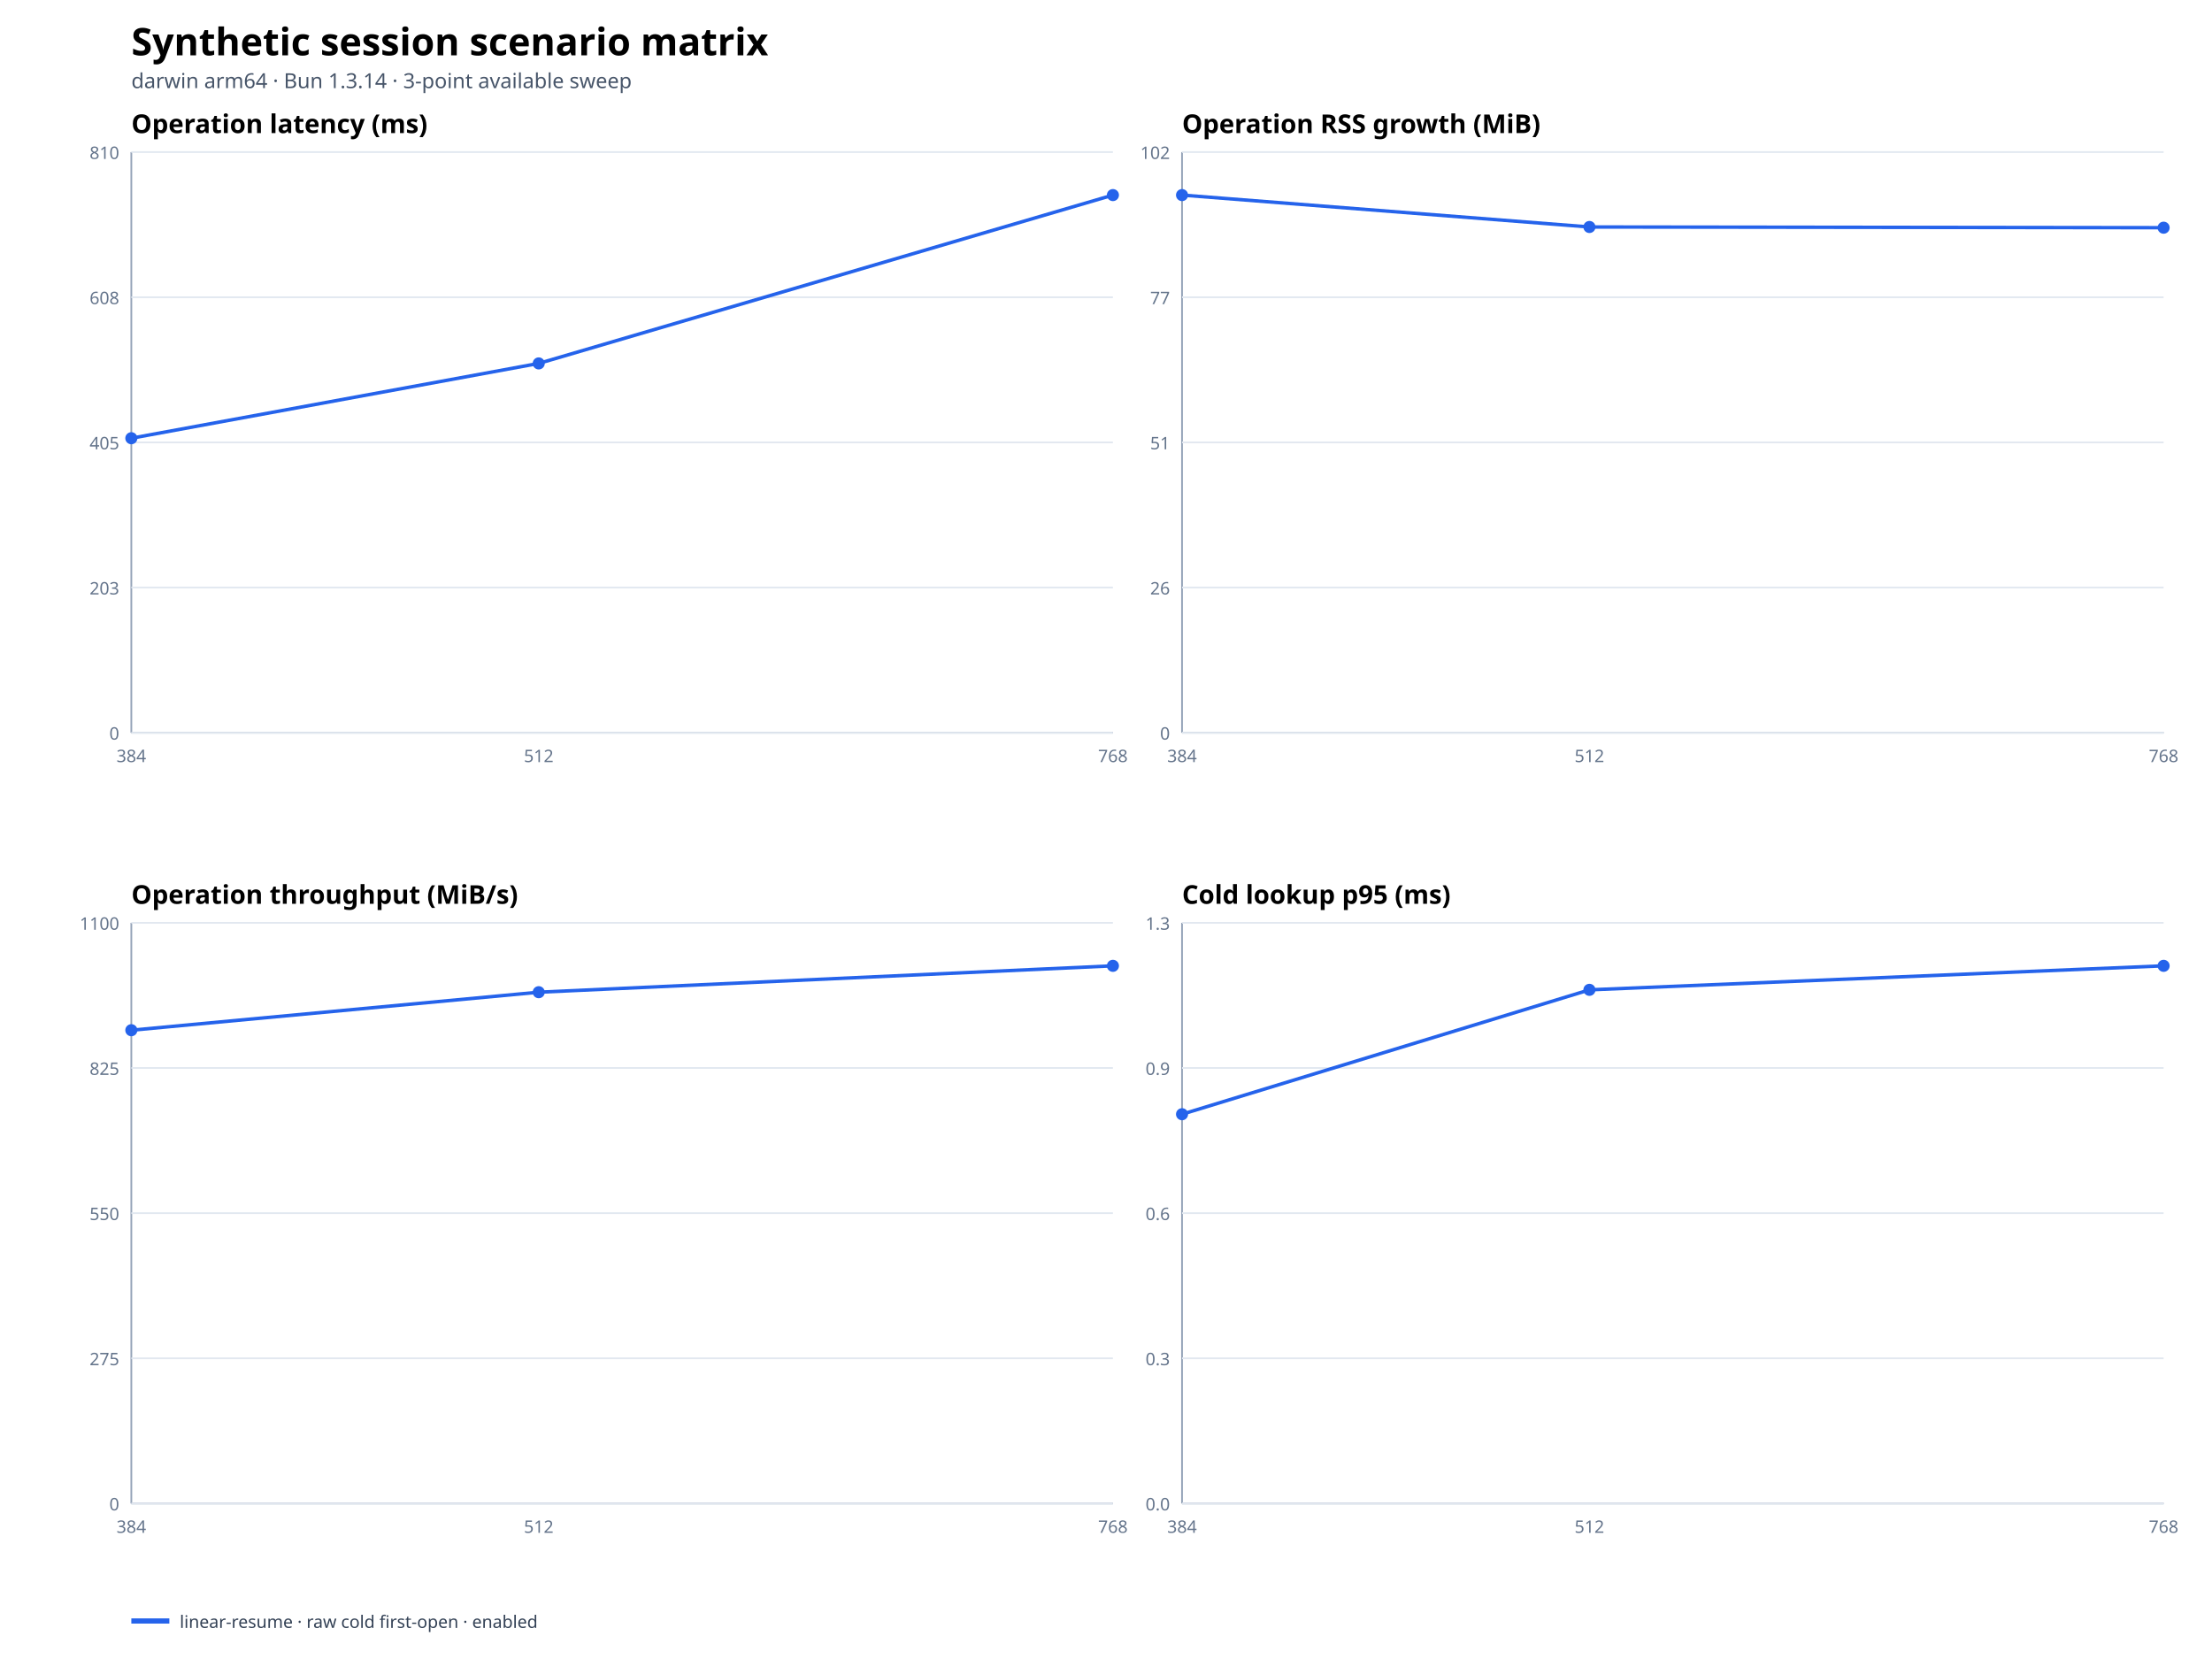
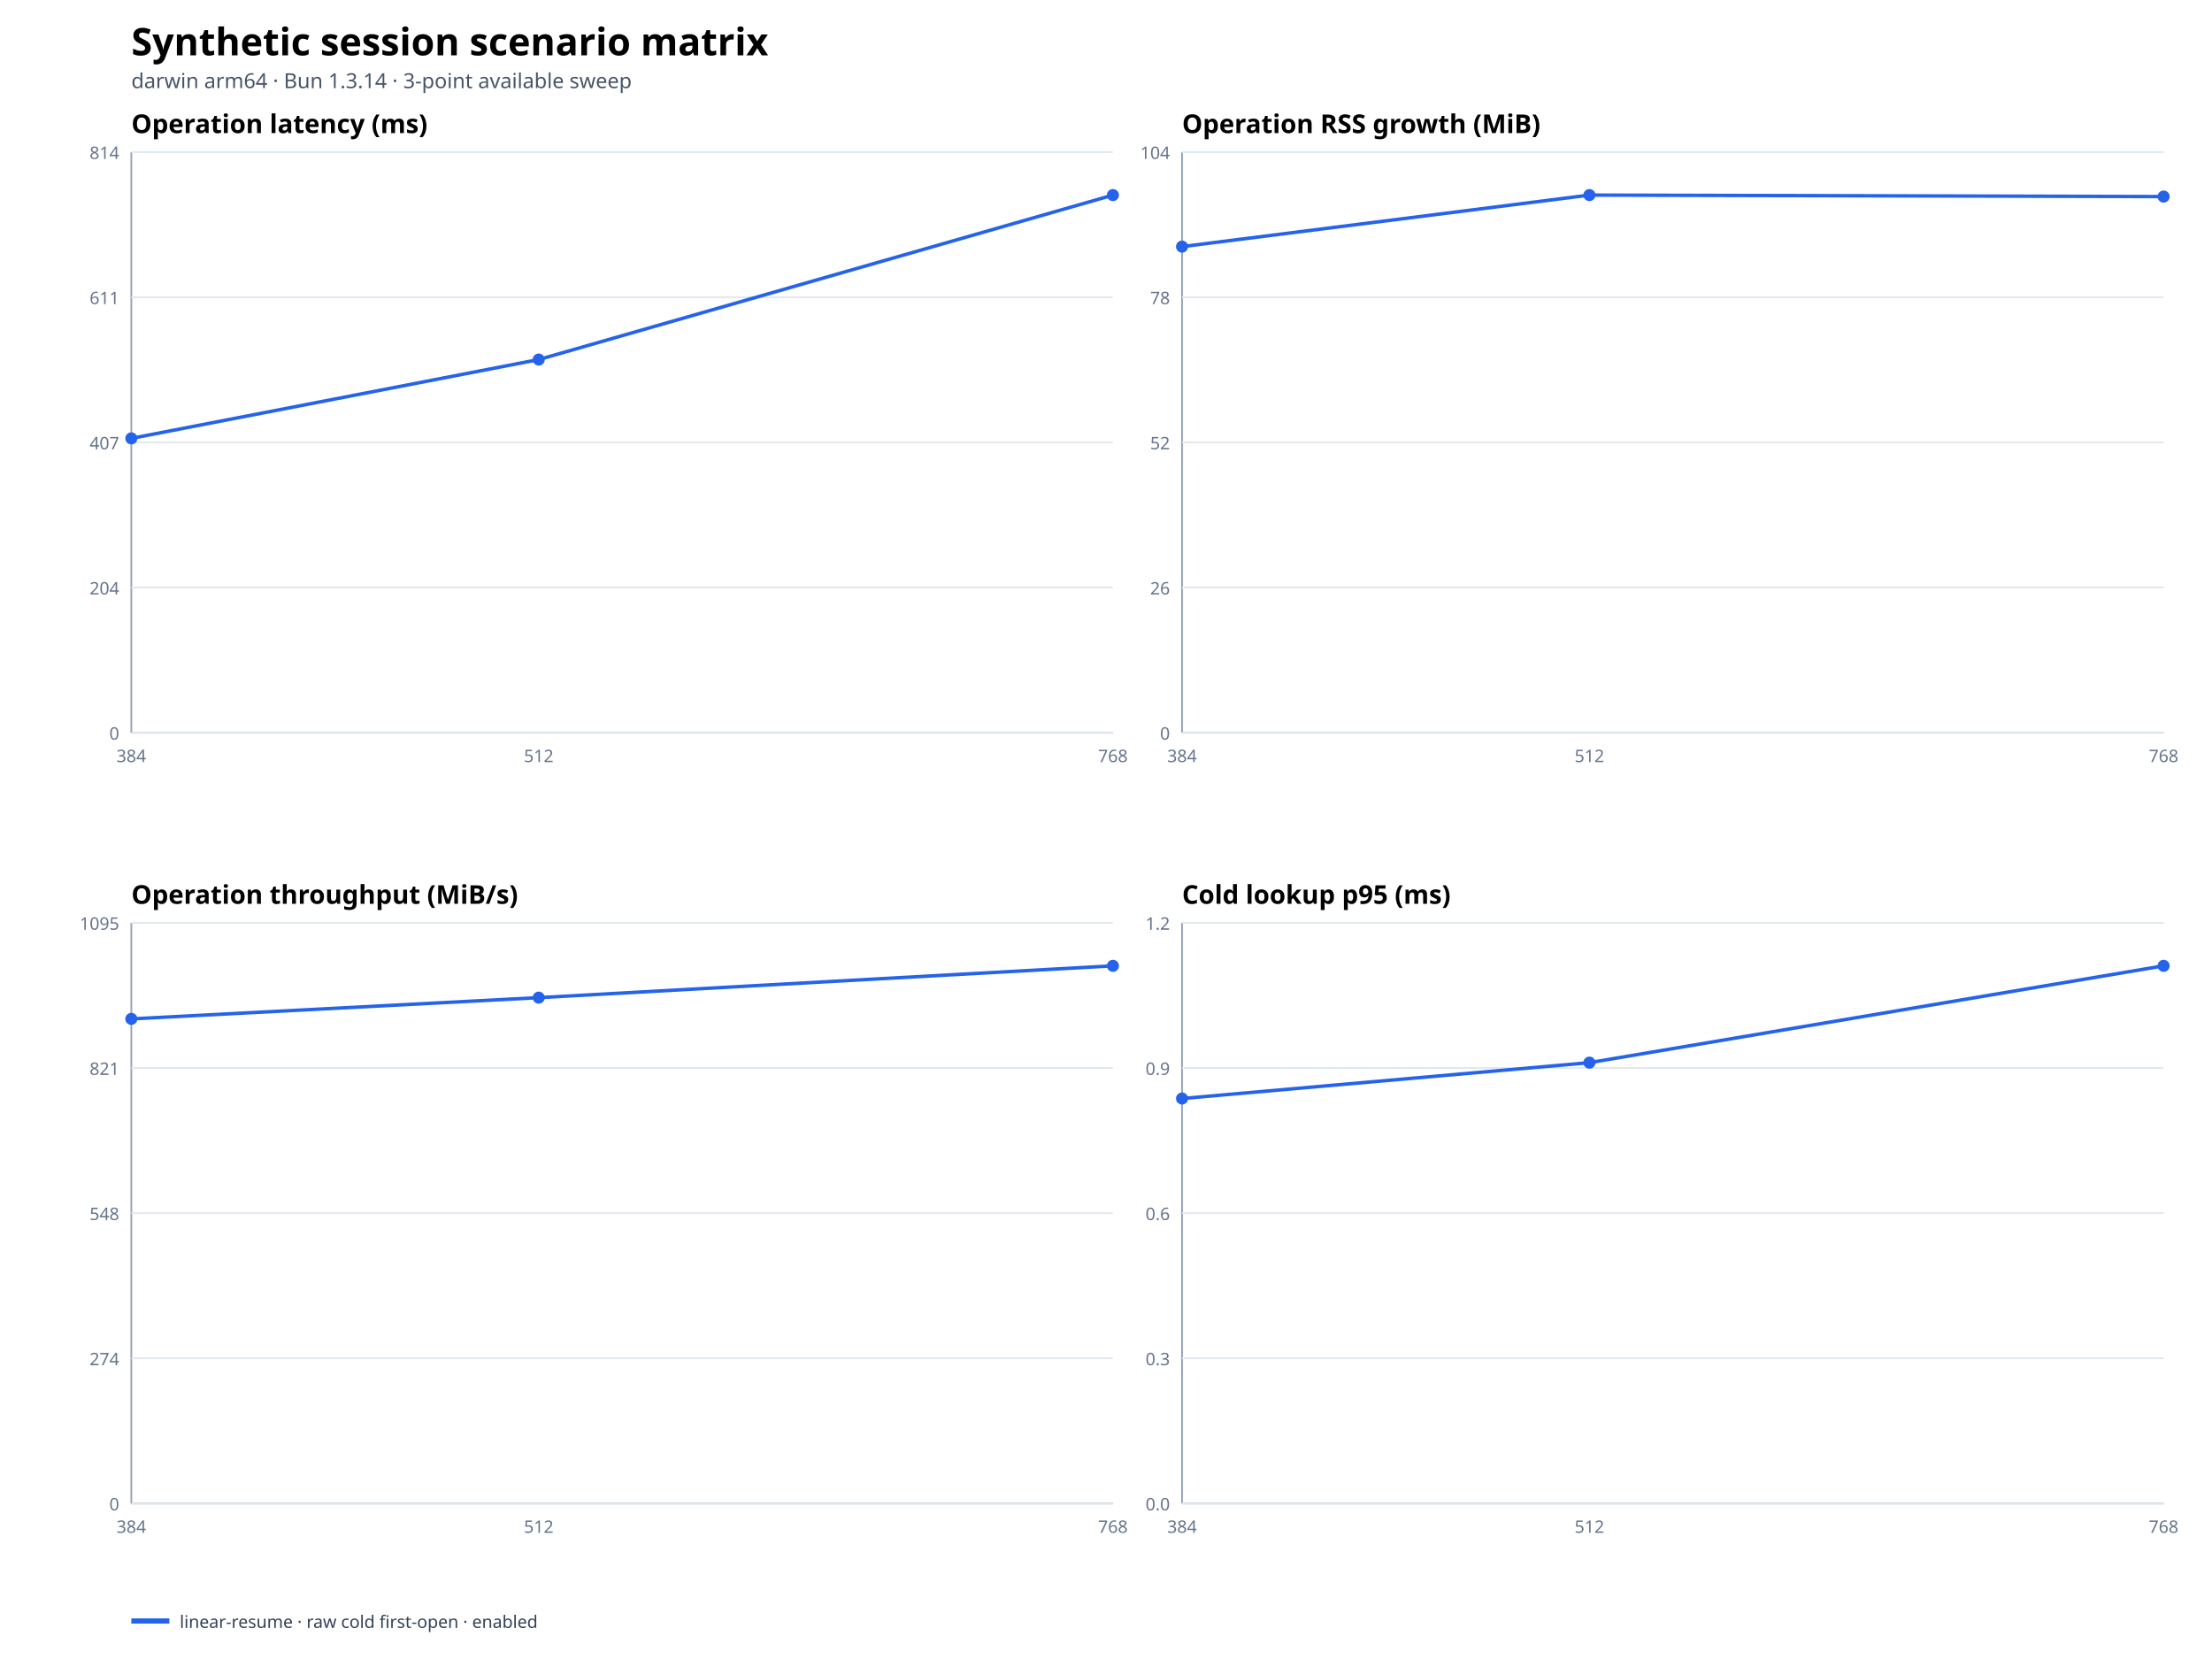
<svg xmlns="http://www.w3.org/2000/svg" width="1280" height="960" viewBox="0 0 1280 960">
  <rect width="100%" height="100%" fill="#ffffff" />
  <text x="76" y="32" font-family="system-ui,sans-serif" font-size="22" font-weight="700">Synthetic session scenario matrix</text>
  <text x="76" y="51" font-family="system-ui,sans-serif" font-size="12" fill="#475569">darwin arm64 · Bun 1.3.14 · 3-point available sweep</text>
  <text x="76" y="77" font-family="system-ui,sans-serif" font-size="15" font-weight="650">Operation latency (ms)</text>
  <line x1="76" y1="424" x2="644" y2="424" stroke="#94a3b8" />
  <line x1="76" y1="88" x2="76" y2="424" stroke="#94a3b8" />
  <line x1="76" y1="424" x2="644" y2="424" stroke="#e2e8f0" />
  <text x="69" y="428" text-anchor="end" font-family="system-ui,sans-serif" font-size="10" fill="#64748b">0</text>
  <line x1="76" y1="340" x2="644" y2="340" stroke="#e2e8f0" />
-   <text x="69" y="344" text-anchor="end" font-family="system-ui,sans-serif" font-size="10" fill="#64748b">203</text>
+   <text x="69" y="344" text-anchor="end" font-family="system-ui,sans-serif" font-size="10" fill="#64748b">204</text>
  <line x1="76" y1="256" x2="644" y2="256" stroke="#e2e8f0" />
-   <text x="69" y="260" text-anchor="end" font-family="system-ui,sans-serif" font-size="10" fill="#64748b">405</text>
+   <text x="69" y="260" text-anchor="end" font-family="system-ui,sans-serif" font-size="10" fill="#64748b">407</text>
  <line x1="76" y1="172" x2="644" y2="172" stroke="#e2e8f0" />
-   <text x="69" y="176" text-anchor="end" font-family="system-ui,sans-serif" font-size="10" fill="#64748b">608</text>
+   <text x="69" y="176" text-anchor="end" font-family="system-ui,sans-serif" font-size="10" fill="#64748b">611</text>
  <line x1="76" y1="88" x2="644" y2="88" stroke="#e2e8f0" />
-   <text x="69" y="92" text-anchor="end" font-family="system-ui,sans-serif" font-size="10" fill="#64748b">810</text>
+   <text x="69" y="92" text-anchor="end" font-family="system-ui,sans-serif" font-size="10" fill="#64748b">814</text>
  <text x="76" y="441" text-anchor="middle" font-family="system-ui,sans-serif" font-size="10" fill="#64748b">384</text>
  <text x="311.741" y="441" text-anchor="middle" font-family="system-ui,sans-serif" font-size="10" fill="#64748b">512</text>
  <text x="644" y="441" text-anchor="middle" font-family="system-ui,sans-serif" font-size="10" fill="#64748b">768</text>
-   <polyline fill="none" stroke="#2563eb" stroke-width="2" points="76,253.582 311.741,210.296 644,112.889" />
-   <circle cx="76" cy="253.582" r="3.5" fill="#2563eb" />
-   <circle cx="311.741" cy="210.296" r="3.5" fill="#2563eb" />
+   <polyline fill="none" stroke="#2563eb" stroke-width="2" points="76,253.672 311.741,208.061 644,112.889" />
+   <circle cx="76" cy="253.672" r="3.5" fill="#2563eb" />
+   <circle cx="311.741" cy="208.061" r="3.5" fill="#2563eb" />
  <circle cx="644" cy="112.889" r="3.5" fill="#2563eb" />
  <text x="684" y="77" font-family="system-ui,sans-serif" font-size="15" font-weight="650">Operation RSS growth (MiB)</text>
  <line x1="684" y1="424" x2="1252" y2="424" stroke="#94a3b8" />
  <line x1="684" y1="88" x2="684" y2="424" stroke="#94a3b8" />
  <line x1="684" y1="424" x2="1252" y2="424" stroke="#e2e8f0" />
  <text x="677" y="428" text-anchor="end" font-family="system-ui,sans-serif" font-size="10" fill="#64748b">0</text>
  <line x1="684" y1="340" x2="1252" y2="340" stroke="#e2e8f0" />
  <text x="677" y="344" text-anchor="end" font-family="system-ui,sans-serif" font-size="10" fill="#64748b">26</text>
  <line x1="684" y1="256" x2="1252" y2="256" stroke="#e2e8f0" />
-   <text x="677" y="260" text-anchor="end" font-family="system-ui,sans-serif" font-size="10" fill="#64748b">51</text>
+   <text x="677" y="260" text-anchor="end" font-family="system-ui,sans-serif" font-size="10" fill="#64748b">52</text>
  <line x1="684" y1="172" x2="1252" y2="172" stroke="#e2e8f0" />
-   <text x="677" y="176" text-anchor="end" font-family="system-ui,sans-serif" font-size="10" fill="#64748b">77</text>
+   <text x="677" y="176" text-anchor="end" font-family="system-ui,sans-serif" font-size="10" fill="#64748b">78</text>
  <line x1="684" y1="88" x2="1252" y2="88" stroke="#e2e8f0" />
-   <text x="677" y="92" text-anchor="end" font-family="system-ui,sans-serif" font-size="10" fill="#64748b">102</text>
+   <text x="677" y="92" text-anchor="end" font-family="system-ui,sans-serif" font-size="10" fill="#64748b">104</text>
  <text x="684" y="441" text-anchor="middle" font-family="system-ui,sans-serif" font-size="10" fill="#64748b">384</text>
  <text x="919.741" y="441" text-anchor="middle" font-family="system-ui,sans-serif" font-size="10" fill="#64748b">512</text>
  <text x="1252" y="441" text-anchor="middle" font-family="system-ui,sans-serif" font-size="10" fill="#64748b">768</text>
-   <polyline fill="none" stroke="#2563eb" stroke-width="2" points="684,112.889 919.741,131.347 1252,131.758" />
-   <circle cx="684" cy="112.889" r="3.5" fill="#2563eb" />
-   <circle cx="919.741" cy="131.347" r="3.5" fill="#2563eb" />
-   <circle cx="1252" cy="131.758" r="3.5" fill="#2563eb" />
+   <polyline fill="none" stroke="#2563eb" stroke-width="2" points="684,142.707 919.741,112.889 1252,113.751" />
+   <circle cx="684" cy="142.707" r="3.5" fill="#2563eb" />
+   <circle cx="919.741" cy="112.889" r="3.5" fill="#2563eb" />
+   <circle cx="1252" cy="113.751" r="3.5" fill="#2563eb" />
  <text x="76" y="523" font-family="system-ui,sans-serif" font-size="15" font-weight="650">Operation throughput (MiB/s)</text>
  <line x1="76" y1="870" x2="644" y2="870" stroke="#94a3b8" />
  <line x1="76" y1="534" x2="76" y2="870" stroke="#94a3b8" />
  <line x1="76" y1="870" x2="644" y2="870" stroke="#e2e8f0" />
  <text x="69" y="874" text-anchor="end" font-family="system-ui,sans-serif" font-size="10" fill="#64748b">0</text>
  <line x1="76" y1="786" x2="644" y2="786" stroke="#e2e8f0" />
-   <text x="69" y="790" text-anchor="end" font-family="system-ui,sans-serif" font-size="10" fill="#64748b">275</text>
+   <text x="69" y="790" text-anchor="end" font-family="system-ui,sans-serif" font-size="10" fill="#64748b">274</text>
  <line x1="76" y1="702" x2="644" y2="702" stroke="#e2e8f0" />
-   <text x="69" y="706" text-anchor="end" font-family="system-ui,sans-serif" font-size="10" fill="#64748b">550</text>
+   <text x="69" y="706" text-anchor="end" font-family="system-ui,sans-serif" font-size="10" fill="#64748b">548</text>
  <line x1="76" y1="618" x2="644" y2="618" stroke="#e2e8f0" />
-   <text x="69" y="622" text-anchor="end" font-family="system-ui,sans-serif" font-size="10" fill="#64748b">825</text>
+   <text x="69" y="622" text-anchor="end" font-family="system-ui,sans-serif" font-size="10" fill="#64748b">821</text>
  <line x1="76" y1="534" x2="644" y2="534" stroke="#e2e8f0" />
-   <text x="69" y="538" text-anchor="end" font-family="system-ui,sans-serif" font-size="10" fill="#64748b">1100</text>
+   <text x="69" y="538" text-anchor="end" font-family="system-ui,sans-serif" font-size="10" fill="#64748b">1095</text>
  <text x="76" y="887" text-anchor="middle" font-family="system-ui,sans-serif" font-size="10" fill="#64748b">384</text>
  <text x="311.741" y="887" text-anchor="middle" font-family="system-ui,sans-serif" font-size="10" fill="#64748b">512</text>
  <text x="644" y="887" text-anchor="middle" font-family="system-ui,sans-serif" font-size="10" fill="#64748b">768</text>
-   <polyline fill="none" stroke="#2563eb" stroke-width="2" points="76,596.144 311.741,574.148 644,558.889" />
-   <circle cx="76" cy="596.144" r="3.5" fill="#2563eb" />
-   <circle cx="311.741" cy="574.148" r="3.5" fill="#2563eb" />
+   <polyline fill="none" stroke="#2563eb" stroke-width="2" points="76,589.586 311.741,577.297 644,558.889" />
+   <circle cx="76" cy="589.586" r="3.5" fill="#2563eb" />
+   <circle cx="311.741" cy="577.297" r="3.5" fill="#2563eb" />
  <circle cx="644" cy="558.889" r="3.5" fill="#2563eb" />
  <text x="684" y="523" font-family="system-ui,sans-serif" font-size="15" font-weight="650">Cold lookup p95 (ms)</text>
  <line x1="684" y1="870" x2="1252" y2="870" stroke="#94a3b8" />
  <line x1="684" y1="534" x2="684" y2="870" stroke="#94a3b8" />
  <line x1="684" y1="870" x2="1252" y2="870" stroke="#e2e8f0" />
  <text x="677" y="874" text-anchor="end" font-family="system-ui,sans-serif" font-size="10" fill="#64748b">0.0</text>
  <line x1="684" y1="786" x2="1252" y2="786" stroke="#e2e8f0" />
  <text x="677" y="790" text-anchor="end" font-family="system-ui,sans-serif" font-size="10" fill="#64748b">0.3</text>
  <line x1="684" y1="702" x2="1252" y2="702" stroke="#e2e8f0" />
  <text x="677" y="706" text-anchor="end" font-family="system-ui,sans-serif" font-size="10" fill="#64748b">0.6</text>
  <line x1="684" y1="618" x2="1252" y2="618" stroke="#e2e8f0" />
  <text x="677" y="622" text-anchor="end" font-family="system-ui,sans-serif" font-size="10" fill="#64748b">0.9</text>
  <line x1="684" y1="534" x2="1252" y2="534" stroke="#e2e8f0" />
-   <text x="677" y="538" text-anchor="end" font-family="system-ui,sans-serif" font-size="10" fill="#64748b">1.3</text>
+   <text x="677" y="538" text-anchor="end" font-family="system-ui,sans-serif" font-size="10" fill="#64748b">1.2</text>
  <text x="684" y="887" text-anchor="middle" font-family="system-ui,sans-serif" font-size="10" fill="#64748b">384</text>
  <text x="919.741" y="887" text-anchor="middle" font-family="system-ui,sans-serif" font-size="10" fill="#64748b">512</text>
  <text x="1252" y="887" text-anchor="middle" font-family="system-ui,sans-serif" font-size="10" fill="#64748b">768</text>
-   <polyline fill="none" stroke="#2563eb" stroke-width="2" points="684,644.758 919.741,572.782 1252,558.889" />
-   <circle cx="684" cy="644.758" r="3.5" fill="#2563eb" />
-   <circle cx="919.741" cy="572.782" r="3.5" fill="#2563eb" />
+   <polyline fill="none" stroke="#2563eb" stroke-width="2" points="684,635.675 919.741,614.912 1252,558.889" />
+   <circle cx="684" cy="635.675" r="3.5" fill="#2563eb" />
+   <circle cx="919.741" cy="614.912" r="3.5" fill="#2563eb" />
  <circle cx="1252" cy="558.889" r="3.5" fill="#2563eb" />
  <line x1="76" y1="938" x2="98" y2="938" stroke="#2563eb" stroke-width="3" />
  <text x="104" y="942" font-family="system-ui,sans-serif" font-size="10" fill="#334155">linear-resume · raw cold first-open · enabled</text>
</svg>
